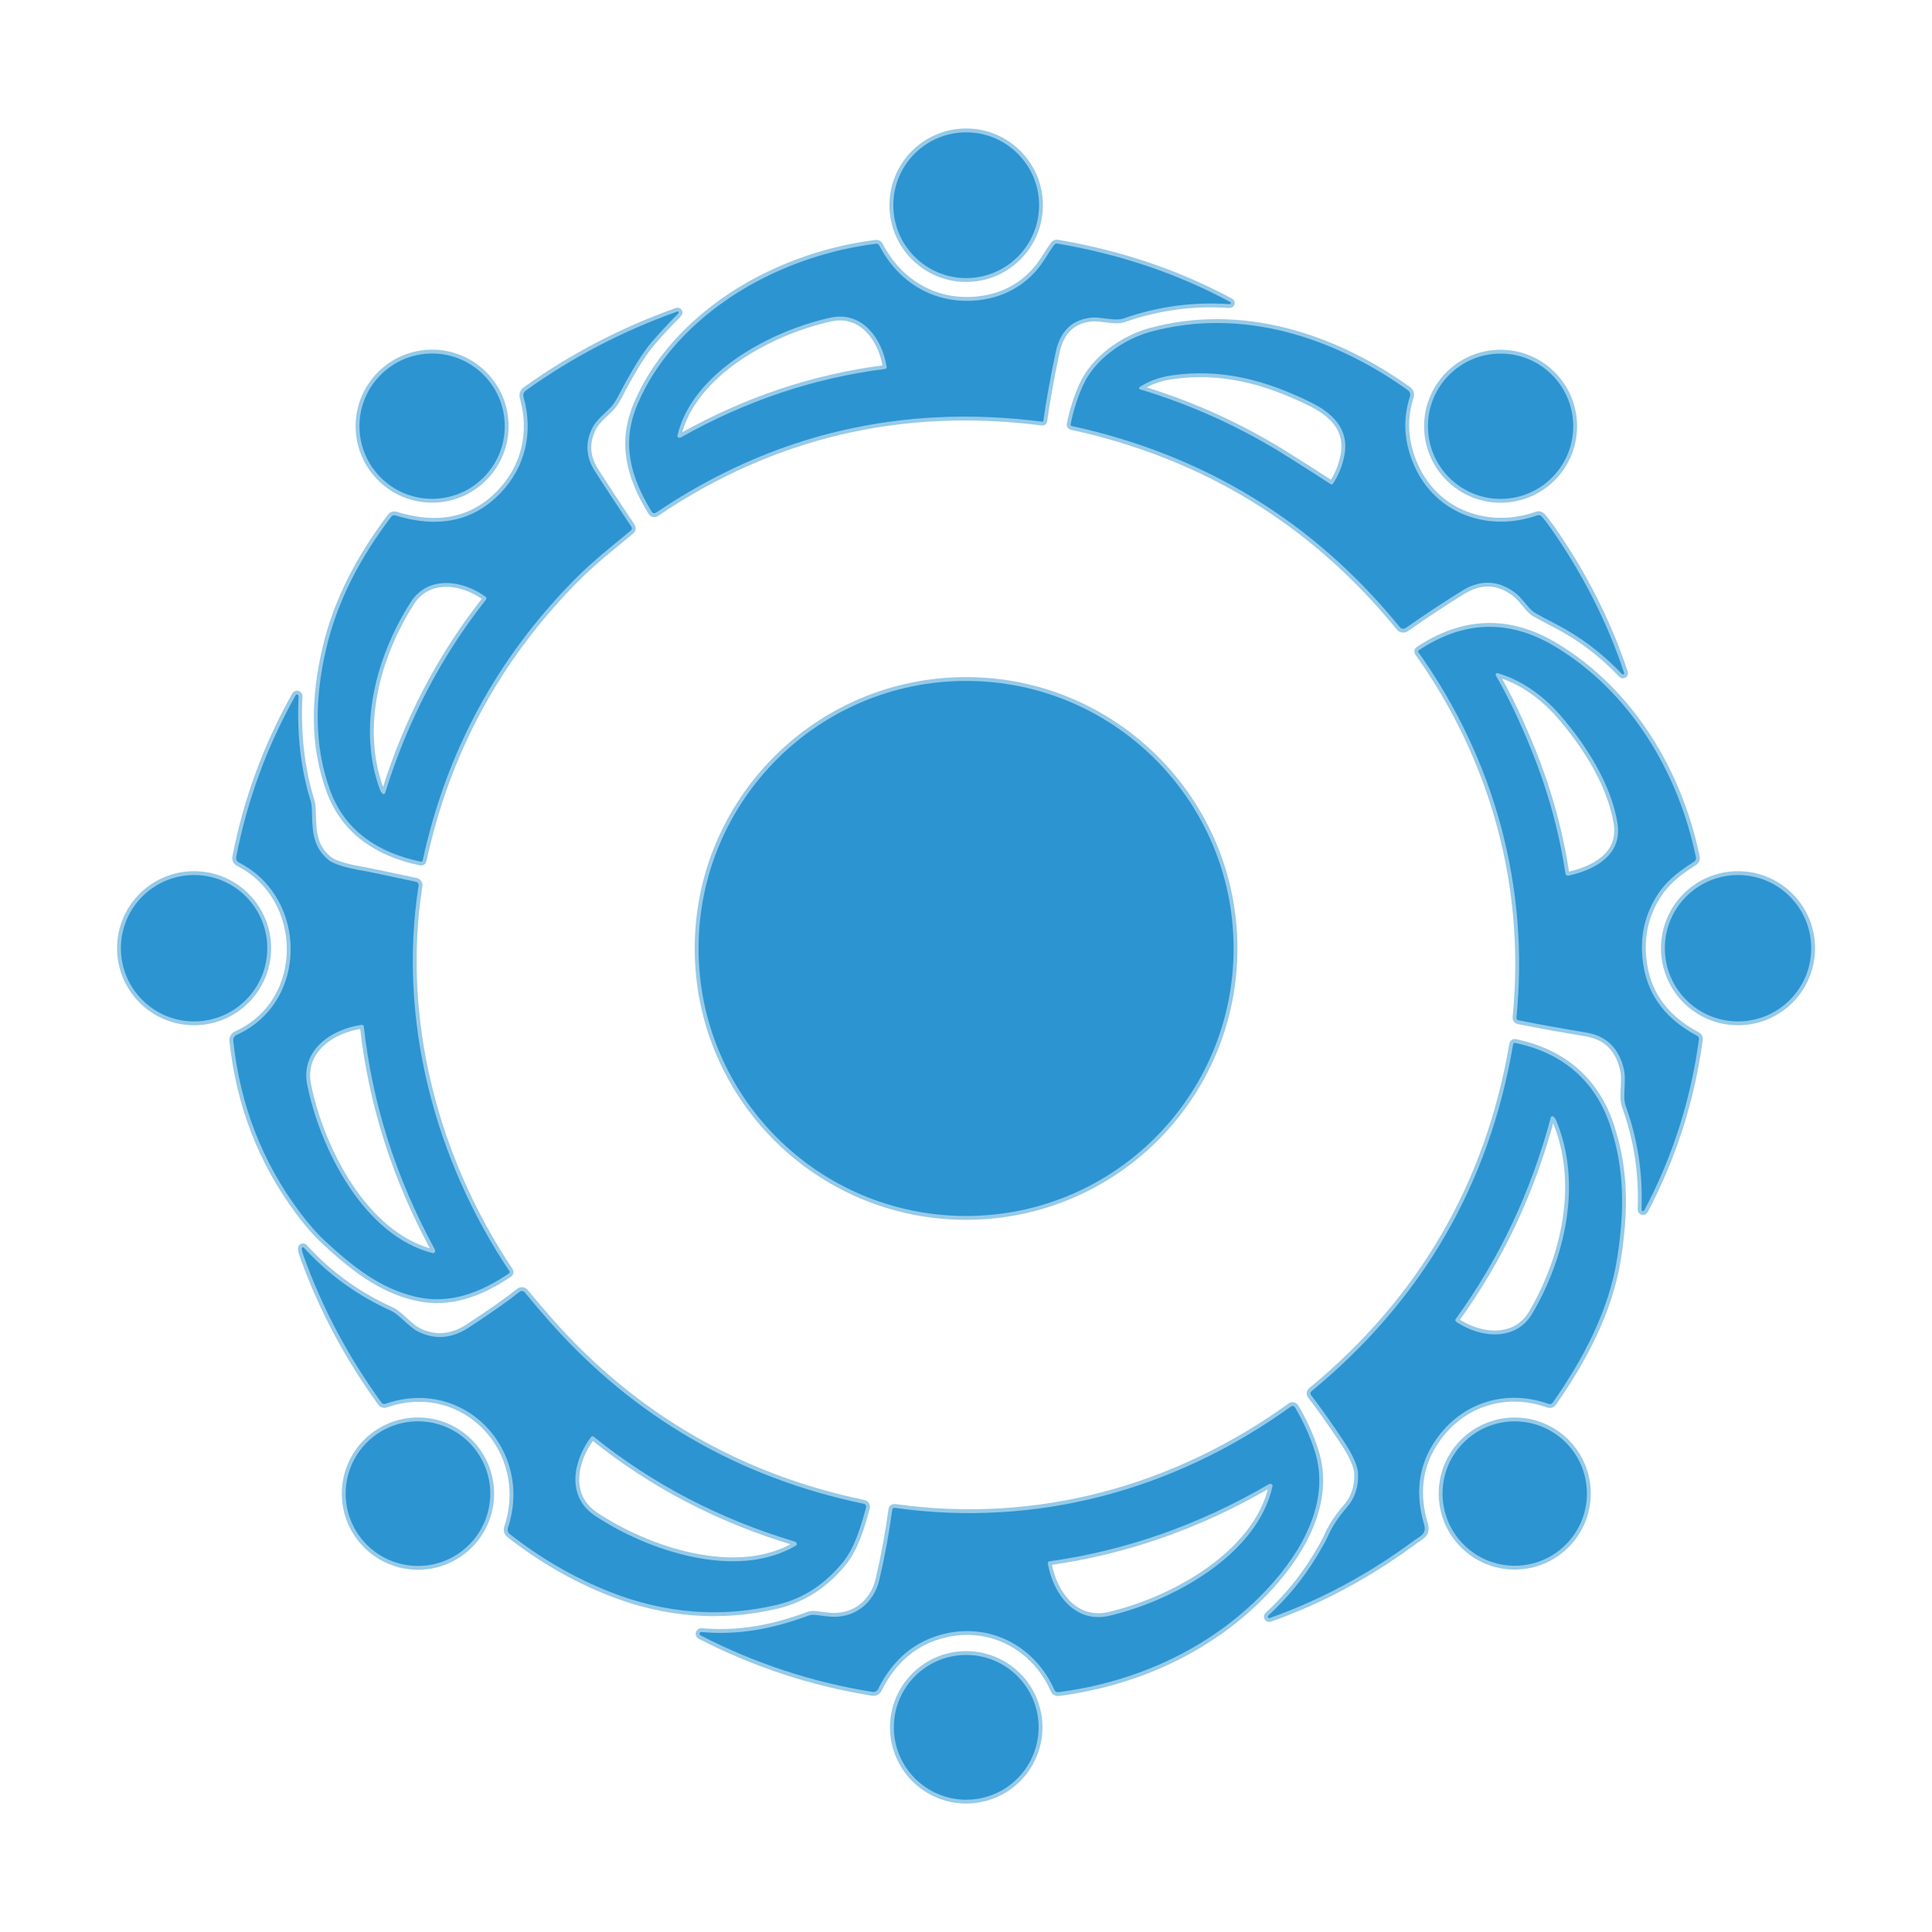
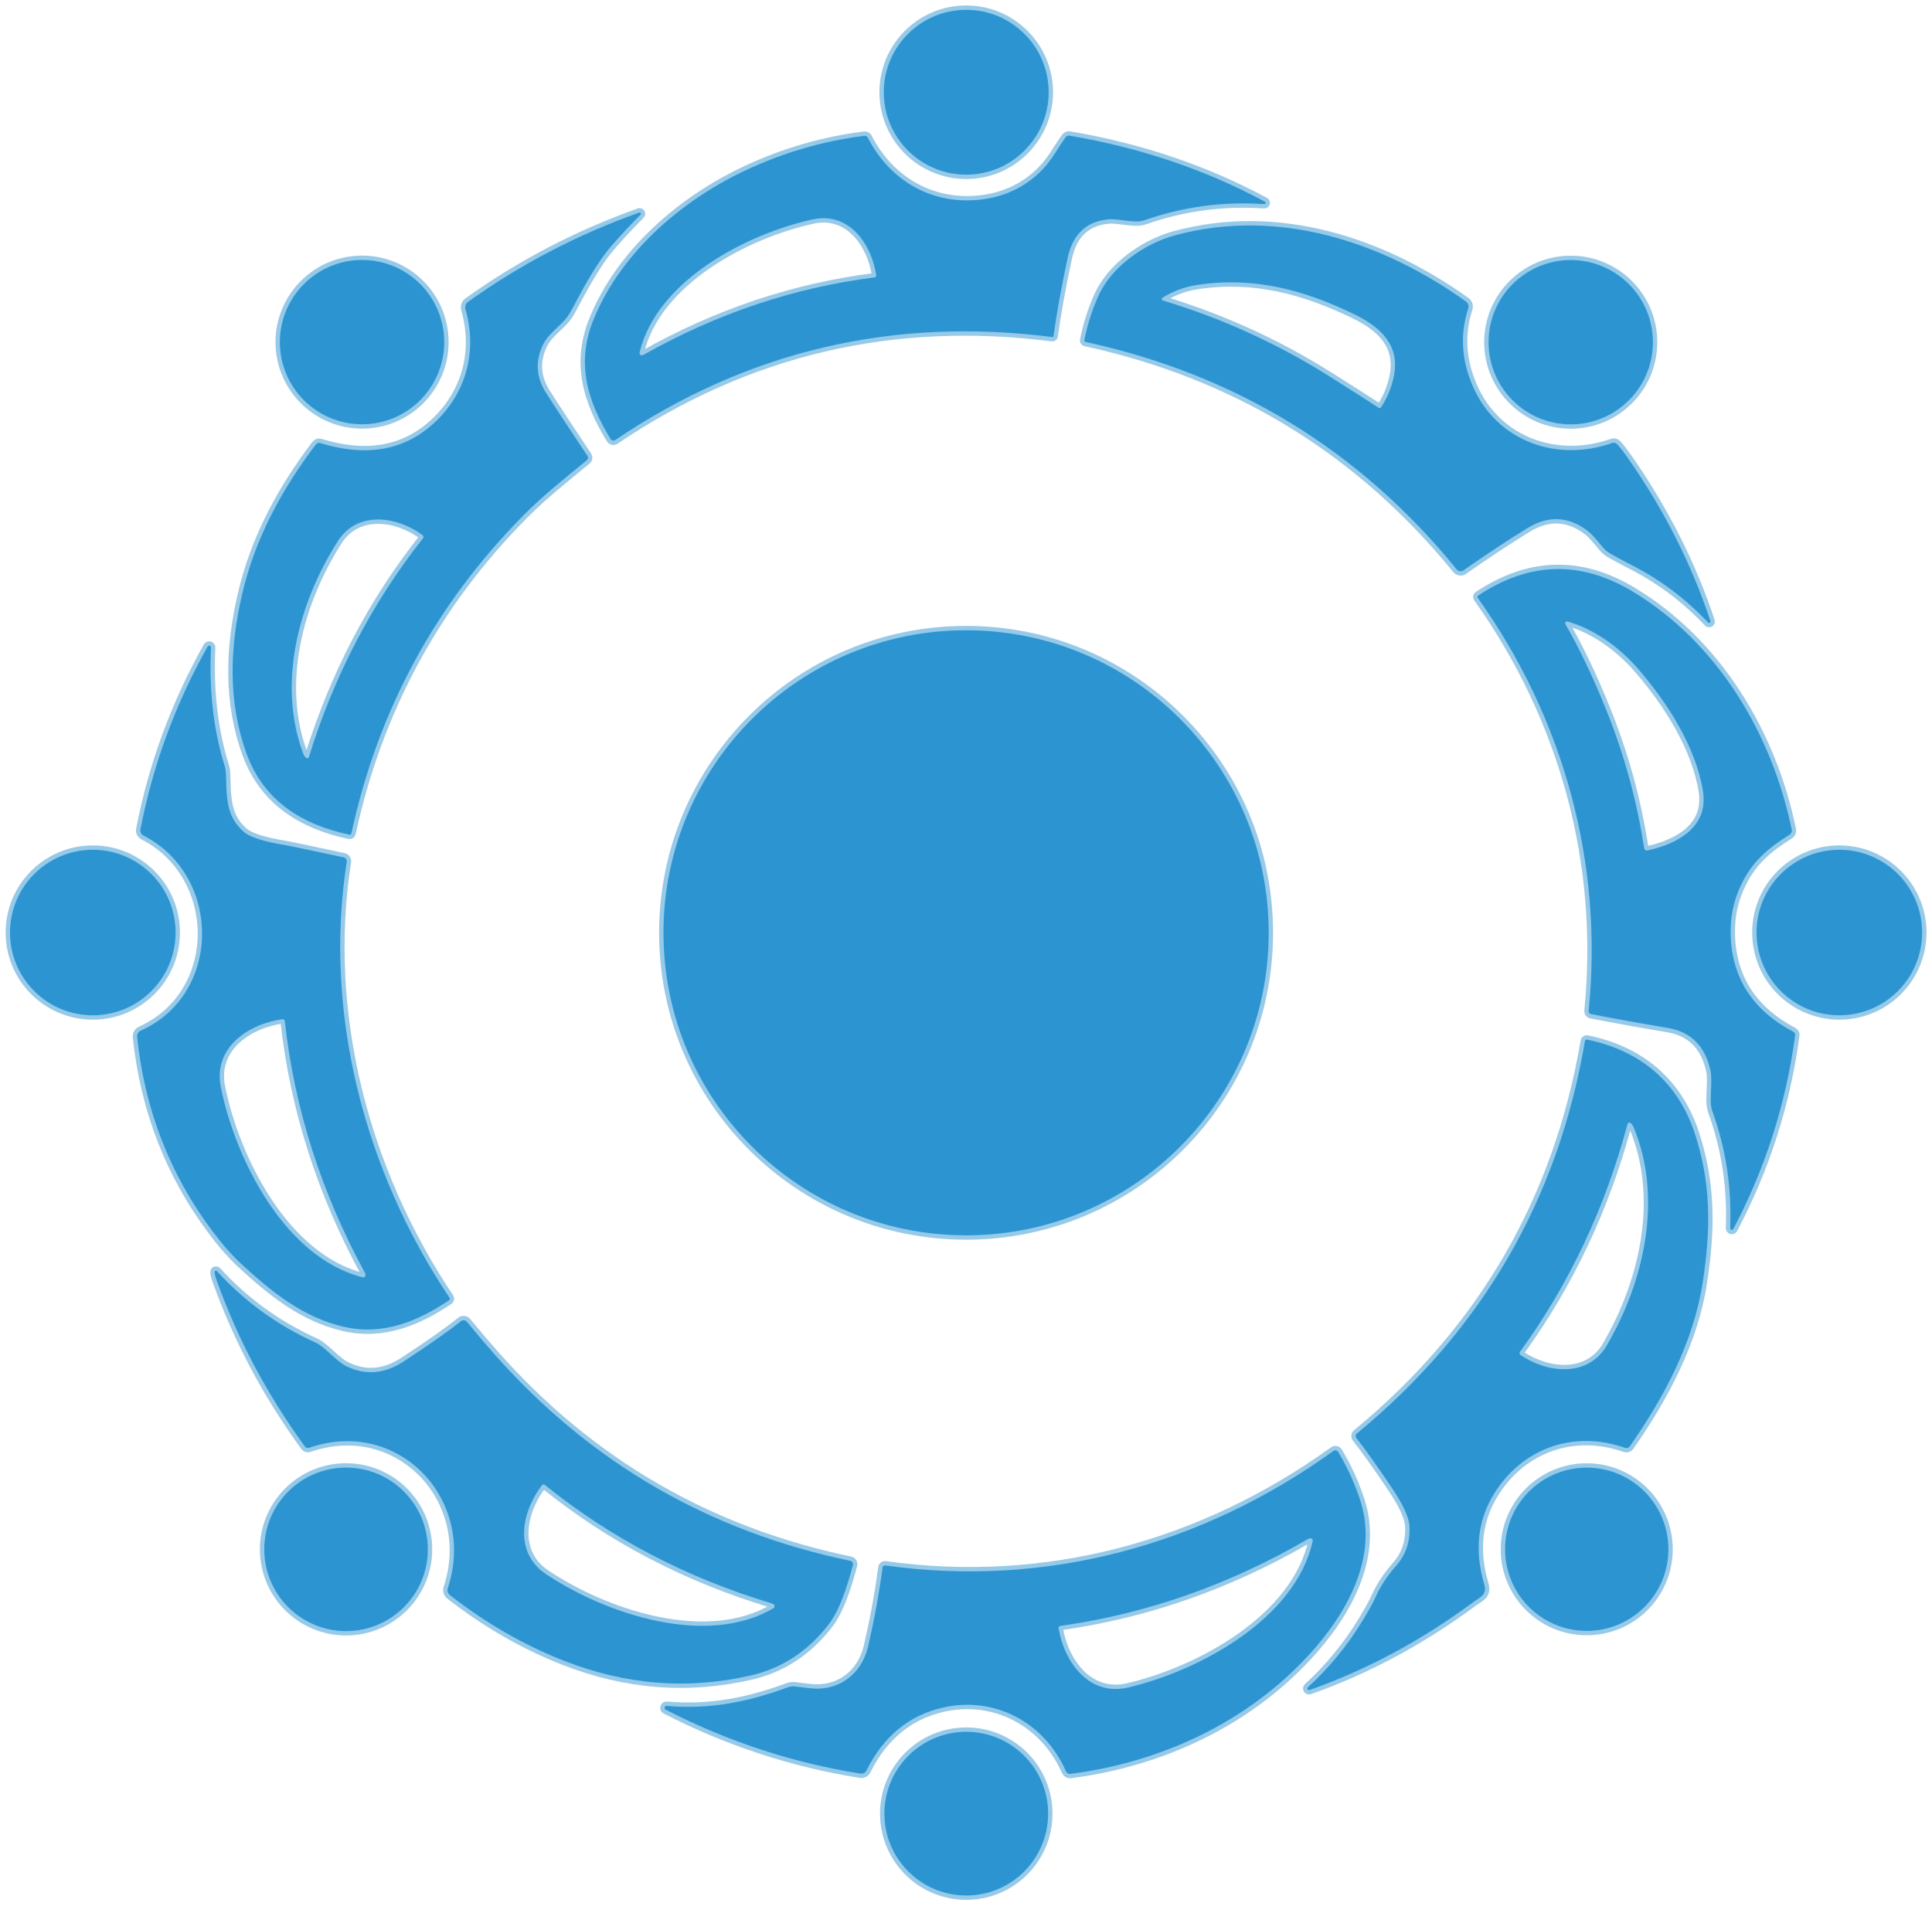
- <svg xmlns="http://www.w3.org/2000/svg" viewBox="262 34 500 500">
+ <svg xmlns="http://www.w3.org/2000/svg" viewBox="291 66 442 436">
  <g stroke-width="2.00" fill="none" stroke-linecap="butt">
    <path stroke="#96cae8" vector-effect="non-scaling-stroke" d="   M 530.91 87.11   A 18.86 18.86 0.0 0 0 512.05 68.25   A 18.86 18.86 0.0 0 0 493.19 87.11   A 18.86 18.86 0.0 0 0 512.05 105.97   A 18.86 18.86 0.0 0 0 530.91 87.11" />
    <path stroke="#96cae8" vector-effect="non-scaling-stroke" d="   M 580.38 112.16   Q 560.01 101.18 535.67 97.04   A 0.89 0.89 0.0 0 0 534.80 97.40   Q 533.97 98.54 532.25 101.25   C 528.16 107.69 521.56 111.39 513.74 111.82   C 503.33 112.39 494.41 106.97 489.53 97.50   A 0.78 0.77 72.7 0 0 488.74 97.08   Q 474.51 98.88 461.51 105.01   C 446.85 111.92 433.17 123.76 426.89 138.88   C 422.74 148.86 425.23 157.52 430.69 166.47   A 0.75 0.74 -32.4 0 0 431.74 166.70   Q 476.97 136.13 531.74 143.13   A 0.25 0.25 0.0 0 0 532.02 142.92   Q 533.08 135.16 535.25 125.03   Q 537.02 116.79 544.76 116.18   C 546.87 116.02 550.69 117.14 552.70 116.44   Q 566.07 111.74 580.22 112.71   A 0.29 0.29 0.0 0 0 580.38 112.16" />
    <path stroke="#96cae8" vector-effect="non-scaling-stroke" d="   M 437.55 115.11   A 0.29 0.29 0.0 0 0 437.24 114.64   Q 416.01 122.22 398.07 135.08   A 1.55 1.54 -26.1 0 0 397.49 136.76   C 400.10 145.90 397.96 155.03 391.35 161.79   Q 380.89 172.50 364.30 167.39   A 0.97 0.96 -63.0 0 0 363.24 167.74   C 355.34 178.19 349.29 189.39 346.35 202.18   C 343.56 214.27 343.10 226.65 347.44 238.55   C 351.37 249.31 360.22 254.77 370.93 257.00   A 0.39 0.39 0.0 0 0 371.39 256.70   Q 380.52 214.46 410.84 183.84   C 415.59 179.05 420.37 175.35 425.28 171.28   A 0.70 0.69 53.3 0 0 425.41 170.35   Q 419.22 161.09 415.92 155.90   Q 412.53 150.56 415.19 144.94   C 416.49 142.20 419.44 140.48 420.85 138.41   A 16.34 15.22 -62.9 0 0 422.04 136.43   Q 427.11 126.71 430.49 122.73   Q 433.37 119.34 437.55 115.11" />
    <path stroke="#96cae8" vector-effect="non-scaling-stroke" d="   M 682.31 208.13   Q 675.86 188.68 663.53 170.97   Q 662.07 168.87 660.98 167.66   A 1.06 1.04 58.7 0 0 659.84 167.37   C 647.32 171.81 633.59 167.13 628.02 154.55   Q 624.01 145.50 626.89 136.61   A 1.46 1.45 26.9 0 0 626.36 134.99   C 607.20 121.29 583.45 113.47 559.82 119.85   C 552.81 121.75 545.23 127.02 542.20 133.91   Q 540.05 138.81 539.07 143.87   A 0.33 0.31 12.0 0 0 539.32 144.24   Q 591.07 155.51 624.26 196.29   A 1.16 1.16 0.0 0 0 625.82 196.51   Q 633.10 191.39 640.35 186.90   Q 647.76 182.31 654.55 187.74   Q 655.30 188.34 657.70 191.24   A 6.54 6.48 -4.4 0 0 659.42 192.70   Q 660.81 193.51 664.54 195.44   Q 674.24 200.45 681.77 208.45   A 0.32 0.32 0.0 0 0 682.31 208.13" />
    <path stroke="#96cae8" vector-effect="non-scaling-stroke" d="   M 392.63 144.29   A 18.80 18.80 0.0 0 0 373.83 125.49   A 18.80 18.80 0.0 0 0 355.03 144.29   A 18.80 18.80 0.0 0 0 373.83 163.09   A 18.80 18.80 0.0 0 0 392.63 144.29" />
    <path stroke="#96cae8" vector-effect="non-scaling-stroke" d="   M 669.15 144.31   A 18.80 18.80 0.0 0 0 650.35 125.51   A 18.80 18.80 0.0 0 0 631.55 144.31   A 18.80 18.80 0.0 0 0 650.35 163.11   A 18.80 18.80 0.0 0 0 669.15 144.31" />
    <path stroke="#96cae8" vector-effect="non-scaling-stroke" d="   M 687.55 347.22   Q 698.55 326.37 701.69 302.93   A 0.83 0.81 17.9 0 0 701.25 302.09   Q 687.26 294.72 686.93 279.72   Q 686.81 274.01 689.12 268.92   C 691.74 263.17 695.43 260.15 700.45 256.99   A 1.06 1.05 -22.2 0 0 700.91 255.90   C 696.42 233.99 683.97 213.06 664.44 201.32   Q 646.69 190.66 629.18 202.29   A 0.38 0.37 55.5 0 0 629.09 202.82   C 648.83 230.54 657.84 263.63 654.45 297.37   A 0.64 0.63 -81.9 0 0 654.96 298.05   Q 663.20 299.67 672.50 301.22   Q 680.47 302.54 682.31 310.95   C 682.74 312.88 682.30 316.12 682.39 318.35   A 7.25 7.17 -56.6 0 0 682.82 320.50   Q 687.37 333.12 686.83 347.03   A 0.38 0.38 0.0 0 0 687.55 347.22" />
    <path stroke="#96cae8" vector-effect="non-scaling-stroke" d="   M 581.25 279.46   A 69.23 69.23 0.0 0 0 512.02 210.23   A 69.23 69.23 0.0 0 0 442.79 279.46   A 69.23 69.23 0.0 0 0 512.02 348.69   A 69.23 69.23 0.0 0 0 581.25 279.46" />
    <path stroke="#96cae8" vector-effect="non-scaling-stroke" d="   M 339.27 214.18   A 0.41 0.41 0.0 0 0 338.50 213.96   Q 327.40 233.75 323.13 255.80   A 1.31 1.30 19.2 0 0 323.82 257.21   C 341.68 266.30 341.91 293.44 323.24 301.83   A 1.48 1.47 75.3 0 0 322.37 303.33   Q 325.01 328.21 339.51 347.61   Q 343.05 352.34 346.26 355.29   C 353.17 361.64 360.28 367.46 369.67 369.62   C 378.53 371.67 386.54 368.41 393.72 363.55   A 0.42 0.41 56.1 0 0 393.83 362.97   C 374.46 334.03 364.92 297.90 370.33 263.22   A 0.90 0.90 0.0 0 0 369.63 262.20   Q 357.29 259.57 356.60 259.46   Q 348.96 258.22 346.87 256.44   C 342.61 252.82 342.88 248.31 342.69 243.02   A 7.22 6.92 -56.0 0 0 342.38 241.23   Q 338.57 228.93 339.27 214.18" />
    <path stroke="#96cae8" vector-effect="non-scaling-stroke" d="   M 331.17 279.40   A 18.94 18.94 0.0 0 0 312.23 260.46   A 18.94 18.94 0.0 0 0 293.29 279.40   A 18.94 18.94 0.0 0 0 312.23 298.34   A 18.94 18.94 0.0 0 0 331.17 279.40" />
    <path stroke="#96cae8" vector-effect="non-scaling-stroke" d="   M 730.74 279.40   A 18.94 18.94 0.0 0 0 711.80 260.46   A 18.94 18.94 0.0 0 0 692.86 279.40   A 18.94 18.94 0.0 0 0 711.80 298.34   A 18.94 18.94 0.0 0 0 730.74 279.40" />
    <path stroke="#96cae8" vector-effect="non-scaling-stroke" d="   M 590.60 452.74   Q 610.29 445.78 628.03 432.64   C 629.60 431.48 631.28 431.01 630.56 428.55   Q 627.13 416.90 632.90 407.67   C 639.32 397.42 651.03 393.17 662.79 397.33   A 0.92 0.91 27.5 0 0 663.84 397.00   C 671.61 385.90 678.42 373.20 680.53 359.56   C 682.42 347.37 682.48 336.92 678.78 325.52   C 674.91 313.61 666.26 306.41 654.08 303.90   A 0.40 0.39 10.8 0 0 653.61 304.21   Q 644.38 358.64 601.40 394.07   A 0.70 0.70 0.0 0 0 601.29 395.04   Q 604.75 399.48 609.59 406.72   Q 613.31 412.31 613.46 415.26   Q 613.71 420.52 610.54 424.15   Q 607.34 427.80 605.74 431.40   Q 604.89 433.33 602.62 437.04   Q 597.54 445.39 590.22 452.12   A 0.37 0.37 0.0 0 0 590.60 452.74" />
    <path stroke="#96cae8" vector-effect="non-scaling-stroke" d="   M 340.11 357.08   Q 340.09 357.68 340.55 358.96   Q 347.78 379.18 360.75 397.01   A 0.87 0.86 -27.3 0 0 361.72 397.31   C 382.23 390.19 400.12 409.34 393.46 429.38   A 1.50 1.49 -61.9 0 0 393.96 431.04   Q 406.22 440.62 419.96 446.02   Q 441.33 454.42 462.99 449.35   Q 473.25 446.94 480.33 438.06   C 483.25 434.39 484.93 428.59 486.13 424.16   A 0.79 0.79 0.0 0 0 485.53 423.18   Q 437.02 413.07 404.22 376.02   Q 401.39 372.83 397.81 368.48   A 0.98 0.97 -38.9 0 0 396.44 368.34   Q 392.09 371.84 383.32 377.57   Q 376.73 381.88 370.17 378.60   C 367.82 377.43 365.36 374.21 363.23 373.25   Q 350.10 367.32 340.63 356.88   A 0.30 0.30 0.0 0 0 340.11 357.08" />
    <path stroke="#96cae8" vector-effect="non-scaling-stroke" d="   M 443.04 456.87   Q 443.03 457.09 443.27 457.22   Q 464.46 468.13 487.85 471.87   A 1.32 1.31 -72.3 0 0 489.23 471.15   Q 495.07 459.42 506.70 456.76   C 518.51 454.05 529.95 460.13 534.89 471.37   A 0.95 0.95 0.0 0 0 535.89 471.93   C 556.53 469.29 576.19 460.19 590.33 444.83   C 599.23 435.16 606.34 422.30 602.24 409.49   Q 600.38 403.68 597.14 398.24   A 0.73 0.73 0.0 0 0 596.08 398.02   C 566.13 419.61 530.34 429.42 493.54 424.23   A 0.55 0.54 7.8 0 0 492.92 424.70   Q 491.74 433.57 489.59 442.81   C 488.13 449.08 482.88 453.16 476.14 452.32   Q 473.62 452.00 472.83 451.92   A 3.72 3.70 37.5 0 0 471.20 452.13   C 462.23 455.48 453.15 457.25 443.55 456.37   Q 443.06 456.33 443.04 456.87" />
    <path stroke="#96cae8" vector-effect="non-scaling-stroke" d="   M 388.88 420.55   A 18.71 18.71 0.0 0 0 370.17 401.84   A 18.71 18.71 0.0 0 0 351.46 420.55   A 18.71 18.71 0.0 0 0 370.17 439.26   A 18.71 18.71 0.0 0 0 388.88 420.55" />
    <path stroke="#96cae8" vector-effect="non-scaling-stroke" d="   M 672.69 420.53   A 18.68 18.68 0.0 0 0 654.01 401.85   A 18.68 18.68 0.0 0 0 635.33 420.53   A 18.68 18.68 0.0 0 0 654.01 439.21   A 18.68 18.68 0.0 0 0 672.69 420.53" />
    <path stroke="#96cae8" vector-effect="non-scaling-stroke" d="   M 530.79 481.03   A 18.73 18.73 0.0 0 0 512.06 462.30   A 18.73 18.73 0.0 0 0 493.33 481.03   A 18.73 18.73 0.0 0 0 512.06 499.76   A 18.73 18.73 0.0 0 0 530.79 481.03" />
    <path stroke="#96cae8" vector-effect="non-scaling-stroke" d="   M 437.68 147.28   Q 437.97 147.34 438.29 147.16   Q 463.53 132.96 491.10 129.48   A 0.44 0.43 -8.2 0 0 491.47 129.00   C 490.39 121.86 485.28 114.40 476.93 116.21   C 461.82 119.50 441.21 130.21 437.31 146.71   A 0.48 0.47 -77.9 0 0 437.68 147.28" />
    <path stroke="#96cae8" vector-effect="non-scaling-stroke" d="   M 361.04 239.44   A 0.40 0.40 0.0 0 0 361.67 239.24   Q 370.31 211.32 387.77 189.19   A 0.52 0.52 0.0 0 0 387.67 188.45   C 381.89 184.17 372.80 182.75 368.28 189.84   C 359.35 203.83 354.34 222.38 360.39 238.53   Q 360.59 239.05 361.04 239.44" />
    <path stroke="#96cae8" vector-effect="non-scaling-stroke" d="   M 557.02 134.76   Q 577.18 140.84 594.97 152.02   Q 603.35 157.30 606.42 159.33   A 0.38 0.38 0.0 0 0 606.95 159.22   Q 609.09 156.02 609.90 152.01   C 611.31 145.02 606.85 140.86 601.02 138.01   C 589.31 132.29 577.83 129.27 565.02 131.18   Q 560.55 131.84 556.93 134.16   A 0.34 0.33 36.9 0 0 557.02 134.76" />
    <path stroke="#96cae8" vector-effect="non-scaling-stroke" d="   M 649.12 208.83   Q 653.80 216.88 658.41 228.30   Q 664.65 243.75 667.14 260.09   A 0.64 0.64 0.0 0 0 667.91 260.62   C 674.69 259.14 681.95 255.32 680.60 247.00   C 678.98 237.00 672.51 226.78 665.65 218.93   C 661.24 213.88 655.50 209.88 649.60 208.22   A 0.42 0.42 0.0 0 0 649.12 208.83" />
    <path stroke="#96cae8" vector-effect="non-scaling-stroke" d="   M 374.60 357.91   Q 374.66 357.59 374.47 357.24   Q 359.47 329.62 356.15 299.64   A 0.47 0.46 82.6 0 0 355.63 299.23   C 347.87 300.29 339.69 305.71 341.52 314.80   C 344.84 331.26 356.13 353.80 373.97 358.30   A 0.52 0.51 13.0 0 0 374.60 357.91" />
    <path stroke="#96cae8" vector-effect="non-scaling-stroke" d="   M 663.99 322.95   A 0.41 0.41 0.0 0 0 663.35 323.17   Q 655.67 352.03 638.74 375.34   A 0.53 0.53 0.0 0 0 638.87 376.09   C 644.95 380.23 654.28 381.31 658.61 373.88   C 667.16 359.24 671.52 340.09 664.69 323.85   Q 664.46 323.32 663.99 322.95" />
    <path stroke="#96cae8" vector-effect="non-scaling-stroke" d="   M 468.14 433.31   Q 467.97 433.04 467.60 432.93   Q 438.40 424.16 415.62 405.79   A 0.46 0.45 37.9 0 0 414.99 405.86   C 410.37 411.89 408.44 421.21 415.91 426.22   C 429.44 435.29 452.62 443.10 467.98 434.00   A 0.50 0.50 0.0 0 0 468.14 433.31" />
    <path stroke="#96cae8" vector-effect="non-scaling-stroke" d="   M 590.93 418.03   Q 590.61 417.98 590.27 418.17   Q 563.26 433.89 533.56 438.07   A 0.47 0.46 -9.0 0 0 533.17 438.60   C 534.45 446.28 540.08 454.25 549.06 452.17   C 565.32 448.38 587.39 436.50 591.33 418.64   A 0.51 0.51 0.0 0 0 590.93 418.03" />
  </g>
  <circle fill="#2c94d1" cx="512.05" cy="87.11" r="18.86" />
  <path fill="#2c94d1" d="   M 580.38 112.16   A 0.29 0.29 0.0 0 1 580.22 112.71   Q 566.07 111.74 552.70 116.44   C 550.69 117.14 546.87 116.02 544.76 116.18   Q 537.02 116.79 535.25 125.03   Q 533.08 135.16 532.02 142.92   A 0.25 0.25 0.0 0 1 531.74 143.13   Q 476.97 136.13 431.74 166.70   A 0.75 0.74 -32.4 0 1 430.69 166.47   C 425.23 157.52 422.74 148.86 426.89 138.88   C 433.17 123.76 446.85 111.92 461.51 105.01   Q 474.51 98.88 488.74 97.08   A 0.78 0.77 72.7 0 1 489.53 97.50   C 494.41 106.97 503.33 112.39 513.74 111.82   C 521.56 111.39 528.16 107.69 532.25 101.25   Q 533.97 98.54 534.80 97.40   A 0.89 0.89 0.0 0 1 535.67 97.04   Q 560.01 101.18 580.38 112.16   Z   M 437.68 147.28   Q 437.97 147.34 438.29 147.16   Q 463.53 132.96 491.10 129.48   A 0.44 0.43 -8.2 0 0 491.47 129.00   C 490.39 121.86 485.28 114.40 476.93 116.21   C 461.82 119.50 441.21 130.21 437.31 146.71   A 0.48 0.47 -77.9 0 0 437.68 147.28   Z" />
  <path fill="#2c94d1" d="   M 437.55 115.11   Q 433.37 119.34 430.49 122.73   Q 427.11 126.71 422.04 136.43   A 16.34 15.22 -62.9 0 1 420.85 138.41   C 419.44 140.48 416.49 142.20 415.19 144.94   Q 412.53 150.56 415.92 155.90   Q 419.22 161.09 425.41 170.35   A 0.70 0.69 53.3 0 1 425.28 171.28   C 420.37 175.35 415.59 179.05 410.84 183.84   Q 380.52 214.46 371.39 256.70   A 0.39 0.39 0.0 0 1 370.93 257.00   C 360.22 254.77 351.37 249.31 347.44 238.55   C 343.10 226.65 343.56 214.27 346.35 202.18   C 349.29 189.39 355.34 178.19 363.24 167.74   A 0.97 0.96 -63.0 0 1 364.30 167.39   Q 380.89 172.50 391.35 161.79   C 397.96 155.03 400.10 145.90 397.49 136.76   A 1.55 1.54 -26.1 0 1 398.07 135.08   Q 416.01 122.22 437.24 114.64   A 0.29 0.29 0.0 0 1 437.55 115.11   Z   M 361.04 239.44   A 0.40 0.40 0.0 0 0 361.67 239.24   Q 370.31 211.32 387.77 189.19   A 0.52 0.52 0.0 0 0 387.67 188.45   C 381.89 184.17 372.80 182.75 368.28 189.84   C 359.35 203.83 354.34 222.38 360.39 238.53   Q 360.59 239.05 361.04 239.44   Z" />
  <path fill="#2c94d1" d="   M 682.31 208.13   A 0.32 0.32 0.0 0 1 681.77 208.45   Q 674.24 200.45 664.54 195.44   Q 660.81 193.51 659.42 192.70   A 6.54 6.48 -4.4 0 1 657.70 191.24   Q 655.30 188.34 654.55 187.74   Q 647.76 182.31 640.35 186.90   Q 633.10 191.39 625.82 196.51   A 1.16 1.16 0.0 0 1 624.26 196.29   Q 591.07 155.51 539.32 144.24   A 0.33 0.31 12.0 0 1 539.07 143.87   Q 540.05 138.81 542.20 133.91   C 545.23 127.02 552.81 121.75 559.82 119.85   C 583.45 113.47 607.20 121.29 626.36 134.99   A 1.46 1.45 26.9 0 1 626.89 136.61   Q 624.01 145.50 628.02 154.55   C 633.59 167.13 647.32 171.81 659.84 167.37   A 1.06 1.04 58.7 0 1 660.98 167.66   Q 662.07 168.87 663.53 170.97   Q 675.86 188.68 682.31 208.13   Z   M 557.02 134.76   Q 577.18 140.84 594.97 152.02   Q 603.35 157.30 606.42 159.33   A 0.38 0.38 0.0 0 0 606.95 159.22   Q 609.09 156.02 609.90 152.01   C 611.31 145.02 606.85 140.86 601.02 138.01   C 589.31 132.29 577.83 129.27 565.02 131.18   Q 560.55 131.84 556.93 134.16   A 0.34 0.33 36.9 0 0 557.02 134.76   Z" />
  <circle fill="#2c94d1" cx="373.83" cy="144.29" r="18.80" />
  <circle fill="#2c94d1" cx="650.35" cy="144.31" r="18.80" />
  <path fill="#2c94d1" d="   M 687.55 347.22   A 0.38 0.38 0.0 0 1 686.83 347.03   Q 687.37 333.12 682.82 320.50   A 7.25 7.17 -56.6 0 1 682.39 318.35   C 682.30 316.12 682.74 312.88 682.31 310.95   Q 680.47 302.54 672.50 301.22   Q 663.20 299.67 654.96 298.05   A 0.64 0.63 -81.9 0 1 654.45 297.37   C 657.84 263.63 648.83 230.54 629.09 202.82   A 0.38 0.37 55.5 0 1 629.18 202.29   Q 646.69 190.66 664.44 201.32   C 683.97 213.06 696.42 233.99 700.91 255.90   A 1.06 1.05 -22.2 0 1 700.45 256.99   C 695.43 260.15 691.74 263.17 689.12 268.92   Q 686.81 274.01 686.93 279.72   Q 687.26 294.72 701.25 302.09   A 0.83 0.81 17.9 0 1 701.69 302.93   Q 698.55 326.37 687.55 347.22   Z   M 649.12 208.83   Q 653.80 216.88 658.41 228.30   Q 664.65 243.75 667.14 260.09   A 0.64 0.64 0.0 0 0 667.91 260.62   C 674.69 259.14 681.95 255.32 680.60 247.00   C 678.98 237.00 672.51 226.78 665.65 218.93   C 661.24 213.88 655.50 209.88 649.60 208.22   A 0.42 0.42 0.0 0 0 649.12 208.83   Z" />
  <circle fill="#2c94d1" cx="512.02" cy="279.46" r="69.23" />
  <path fill="#2c94d1" d="   M 339.27 214.18   Q 338.57 228.93 342.38 241.23   A 7.22 6.92 -56.0 0 1 342.69 243.02   C 342.88 248.31 342.61 252.82 346.87 256.44   Q 348.96 258.22 356.60 259.46   Q 357.29 259.57 369.63 262.20   A 0.90 0.90 0.0 0 1 370.33 263.22   C 364.92 297.90 374.46 334.03 393.83 362.97   A 0.42 0.41 56.1 0 1 393.72 363.55   C 386.54 368.41 378.53 371.67 369.67 369.62   C 360.28 367.46 353.17 361.64 346.26 355.29   Q 343.05 352.34 339.51 347.61   Q 325.01 328.21 322.37 303.33   A 1.48 1.47 75.3 0 1 323.24 301.83   C 341.91 293.44 341.68 266.30 323.82 257.21   A 1.31 1.30 19.2 0 1 323.13 255.80   Q 327.40 233.75 338.50 213.96   A 0.41 0.41 0.0 0 1 339.27 214.18   Z   M 374.60 357.91   Q 374.66 357.59 374.47 357.24   Q 359.47 329.62 356.15 299.64   A 0.47 0.46 82.6 0 0 355.63 299.23   C 347.87 300.29 339.69 305.71 341.52 314.80   C 344.84 331.26 356.13 353.80 373.97 358.30   A 0.52 0.51 13.0 0 0 374.60 357.91   Z" />
  <circle fill="#2c94d1" cx="312.23" cy="279.40" r="18.94" />
  <circle fill="#2c94d1" cx="711.80" cy="279.40" r="18.94" />
  <path fill="#2c94d1" d="   M 590.60 452.74   A 0.37 0.37 0.0 0 1 590.22 452.12   Q 597.54 445.39 602.62 437.04   Q 604.89 433.33 605.74 431.40   Q 607.34 427.80 610.54 424.15   Q 613.71 420.52 613.46 415.26   Q 613.31 412.31 609.59 406.72   Q 604.75 399.48 601.29 395.04   A 0.70 0.70 0.0 0 1 601.40 394.07   Q 644.38 358.64 653.61 304.21   A 0.40 0.39 10.8 0 1 654.08 303.90   C 666.26 306.41 674.91 313.61 678.78 325.52   C 682.48 336.92 682.42 347.37 680.53 359.56   C 678.42 373.20 671.61 385.90 663.84 397.00   A 0.92 0.91 27.5 0 1 662.79 397.33   C 651.03 393.17 639.32 397.42 632.90 407.67   Q 627.13 416.90 630.56 428.55   C 631.28 431.01 629.60 431.48 628.03 432.64   Q 610.29 445.78 590.60 452.74   Z   M 663.99 322.95   A 0.41 0.41 0.0 0 0 663.35 323.17   Q 655.67 352.03 638.74 375.34   A 0.53 0.53 0.0 0 0 638.87 376.09   C 644.95 380.23 654.28 381.31 658.61 373.88   C 667.16 359.24 671.52 340.09 664.69 323.85   Q 664.46 323.32 663.99 322.95   Z" />
  <path fill="#2c94d1" d="   M 340.11 357.08   A 0.30 0.30 0.0 0 1 340.63 356.88   Q 350.10 367.32 363.23 373.25   C 365.36 374.21 367.82 377.43 370.17 378.60   Q 376.73 381.88 383.32 377.57   Q 392.09 371.84 396.44 368.34   A 0.98 0.97 -38.9 0 1 397.81 368.48   Q 401.39 372.83 404.22 376.02   Q 437.02 413.07 485.53 423.18   A 0.79 0.79 0.0 0 1 486.13 424.16   C 484.93 428.59 483.25 434.39 480.33 438.06   Q 473.25 446.94 462.99 449.35   Q 441.33 454.42 419.96 446.02   Q 406.22 440.62 393.96 431.04   A 1.50 1.49 -61.9 0 1 393.46 429.38   C 400.12 409.34 382.23 390.19 361.72 397.31   A 0.87 0.86 -27.3 0 1 360.75 397.01   Q 347.78 379.18 340.55 358.96   Q 340.09 357.68 340.11 357.08   Z   M 468.14 433.31   Q 467.97 433.04 467.60 432.93   Q 438.40 424.16 415.62 405.79   A 0.46 0.45 37.9 0 0 414.99 405.86   C 410.37 411.89 408.44 421.21 415.91 426.22   C 429.44 435.29 452.62 443.10 467.98 434.00   A 0.50 0.50 0.0 0 0 468.14 433.31   Z" />
  <path fill="#2c94d1" d="   M 443.04 456.87   Q 443.06 456.33 443.55 456.37   C 453.15 457.25 462.23 455.48 471.20 452.13   A 3.72 3.70 37.5 0 1 472.83 451.92   Q 473.62 452.00 476.14 452.32   C 482.88 453.16 488.13 449.08 489.59 442.81   Q 491.74 433.57 492.92 424.70   A 0.55 0.54 7.8 0 1 493.54 424.23   C 530.34 429.42 566.13 419.61 596.08 398.02   A 0.73 0.73 0.0 0 1 597.14 398.24   Q 600.38 403.68 602.24 409.49   C 606.34 422.30 599.23 435.16 590.33 444.83   C 576.19 460.19 556.53 469.29 535.89 471.93   A 0.95 0.95 0.0 0 1 534.89 471.37   C 529.95 460.13 518.51 454.05 506.70 456.76   Q 495.07 459.42 489.23 471.15   A 1.32 1.31 -72.3 0 1 487.85 471.87   Q 464.46 468.13 443.27 457.22   Q 443.03 457.09 443.04 456.87   Z   M 590.93 418.03   Q 590.61 417.98 590.27 418.17   Q 563.26 433.89 533.56 438.07   A 0.47 0.46 -9.0 0 0 533.17 438.60   C 534.45 446.28 540.08 454.25 549.06 452.17   C 565.32 448.38 587.39 436.50 591.33 418.64   A 0.51 0.51 0.0 0 0 590.93 418.03   Z" />
  <circle fill="#2c94d1" cx="370.17" cy="420.55" r="18.71" />
  <circle fill="#2c94d1" cx="654.01" cy="420.53" r="18.68" />
  <circle fill="#2c94d1" cx="512.06" cy="481.03" r="18.73" />
</svg>
